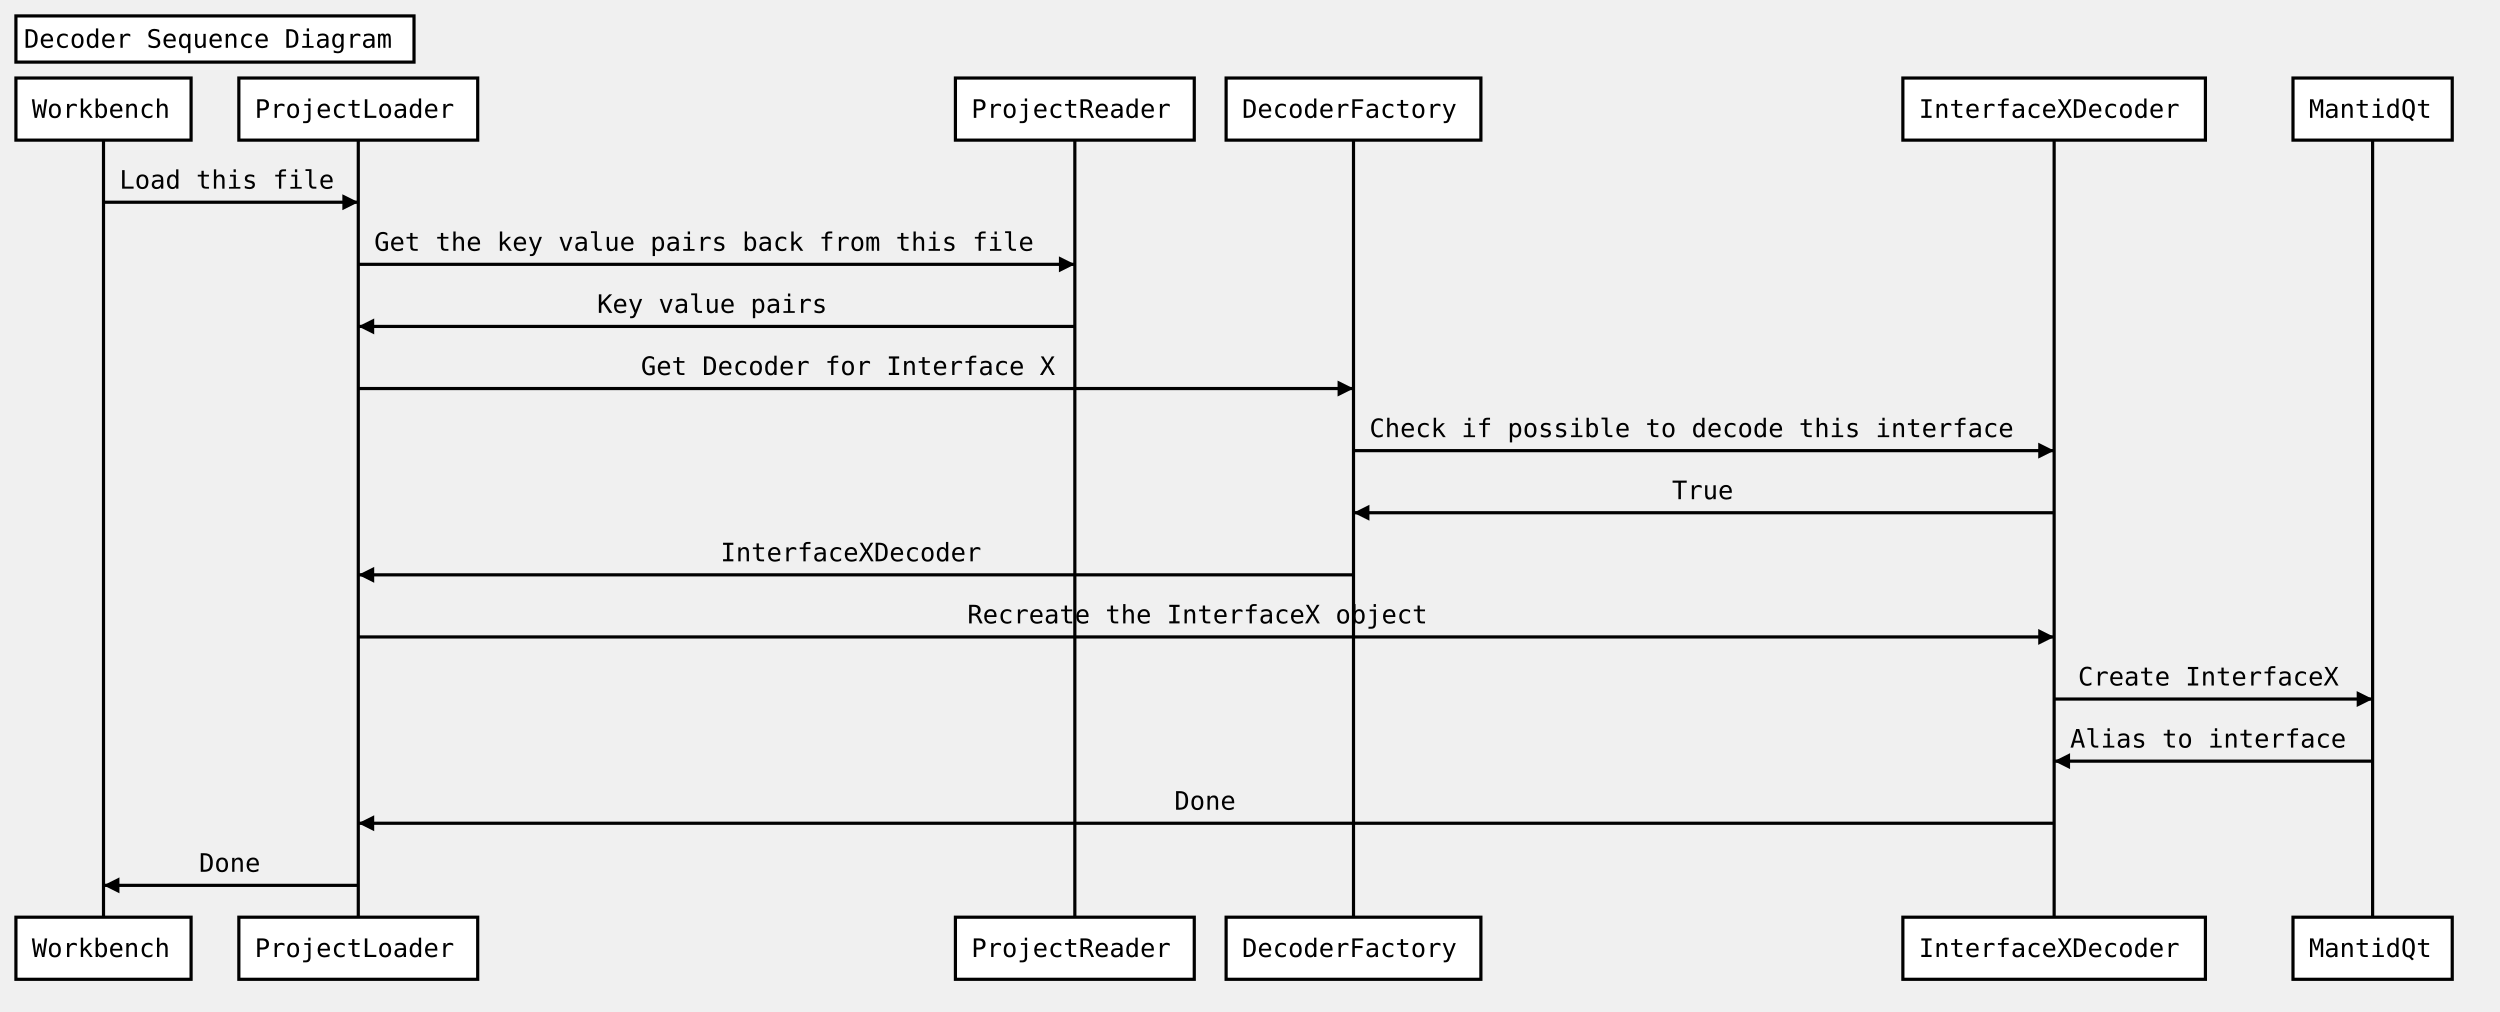
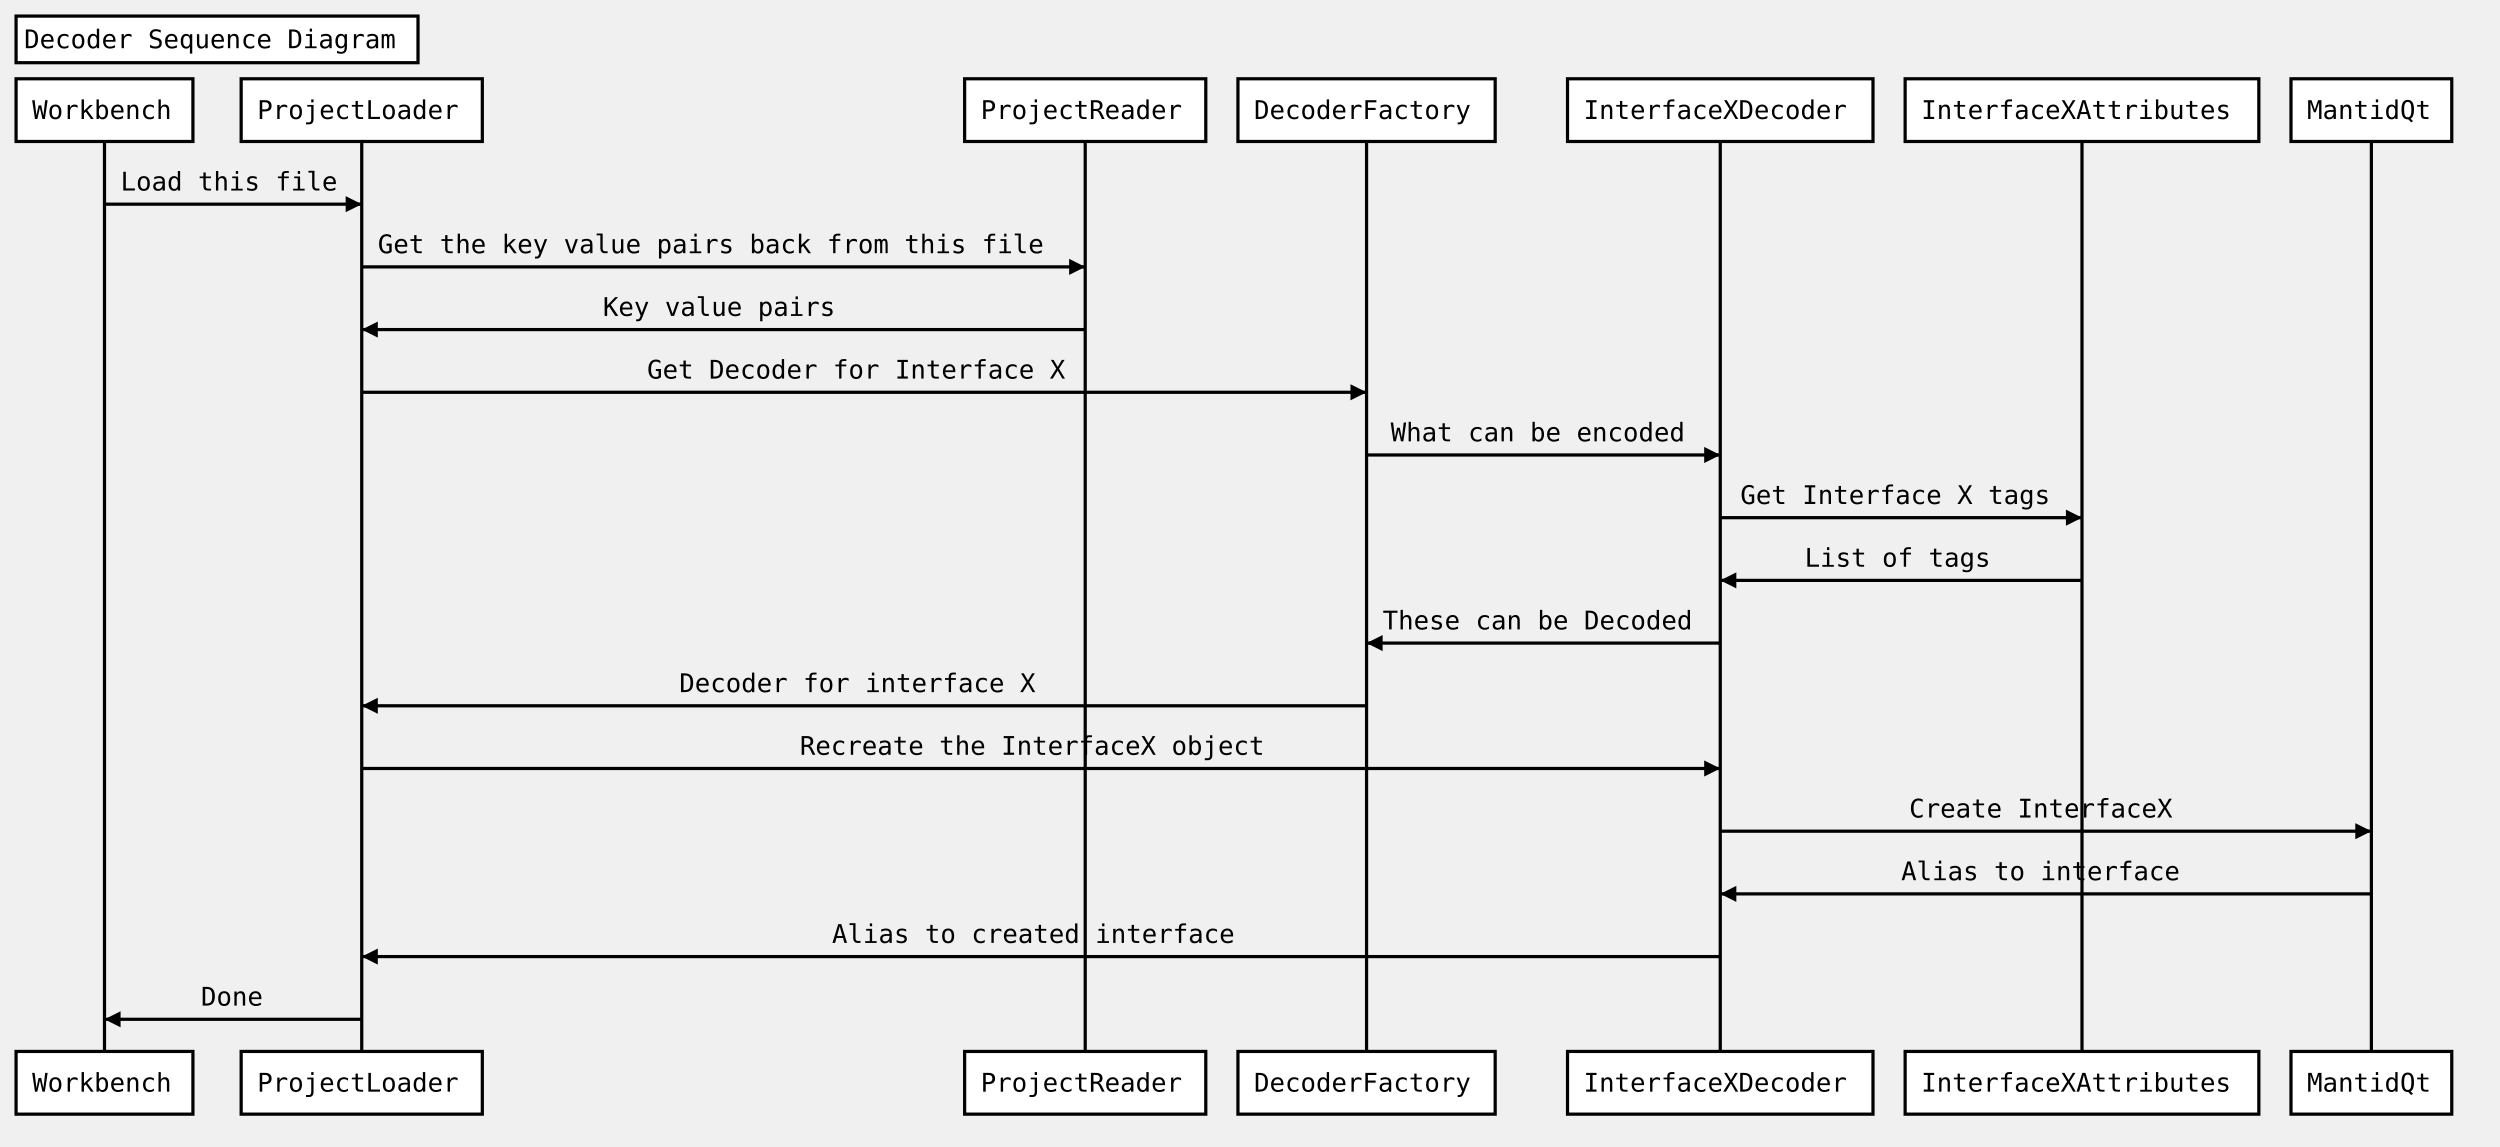
- <svg xmlns="http://www.w3.org/2000/svg" width="1570" height="635">
+ <svg xmlns="http://www.w3.org/2000/svg" width="1555" height="713">
  <source>Title: Decoder Sequence Diagram
Workbench-&gt;ProjectLoader: Load this file
ProjectLoader-&gt;ProjectReader: Get the key value pairs back from this file
ProjectReader-&gt;ProjectLoader: Key value pairs
ProjectLoader-&gt;DecoderFactory: Get Decoder for Interface X
- DecoderFactory-&gt;InterfaceXDecoder: Check if possible to decode this interface
- InterfaceXDecoder-&gt;DecoderFactory: True
- DecoderFactory-&gt;ProjectLoader: InterfaceXDecoder
+ DecoderFactory-&gt;InterfaceXDecoder: What can be encoded
+ InterfaceXDecoder-&gt;InterfaceXAttributes: Get Interface X tags
+ InterfaceXAttributes-&gt;InterfaceXDecoder: List of tags
+ InterfaceXDecoder-&gt;DecoderFactory: These can be Decoded
+ DecoderFactory-&gt;ProjectLoader: Decoder for interface X
ProjectLoader-&gt;InterfaceXDecoder: Recreate the InterfaceX object
InterfaceXDecoder-&gt;MantidQt: Create InterfaceX
MantidQt-&gt;InterfaceXDecoder: Alias to interface
- InterfaceXDecoder-&gt;ProjectLoader: Done
+ InterfaceXDecoder-&gt;ProjectLoader: Alias to created interface
ProjectLoader-&gt;Workbench: Done</source>
  <defs>
    <marker viewBox="0 0 5 5" markerWidth="5" markerHeight="5" orient="auto" refX="5" refY="2.5" id="markerArrowBlock">
      <path d="M 0 0 L 5 2.5 L 0 5 z" />
    </marker>
    <marker viewBox="0 0 9.6 16" markerWidth="4" markerHeight="16" orient="auto" refX="9.6" refY="8" id="markerArrowOpen">
      <path d="M 9.6,8 1.92,16 0,13.7 5.76,8 0,2.286 1.92,0 9.6,8 z" />
    </marker>
  </defs>
  <g class="title">
    <rect x="10" y="10" width="250" height="29" style="stroke-width: 2;" stroke="#000000" fill="#ffffff" />
    <text x="15" y="30" style="font-size: 16px; font-family: Andale Mono, monospace;">
      <tspan x="15">Decoder Sequence Diagram</tspan>
    </text>
  </g>
  <g class="actor">
    <rect x="10" y="49" width="110" height="39" style="stroke-width: 2;" stroke="#000000" fill="#ffffff" />
    <text x="20" y="74" style="font-size: 16px; font-family: Andale Mono, monospace;">
      <tspan x="20">Workbench</tspan>
    </text>
  </g>
  <g class="actor">
-     <rect x="10" y="576" width="110" height="39" style="stroke-width: 2;" stroke="#000000" fill="#ffffff" />
-     <text x="20" y="601" style="font-size: 16px; font-family: Andale Mono, monospace;">
+     <rect x="10" y="654" width="110" height="39" style="stroke-width: 2;" stroke="#000000" fill="#ffffff" />
+     <text x="20" y="679" style="font-size: 16px; font-family: Andale Mono, monospace;">
      <tspan x="20">Workbench</tspan>
    </text>
  </g>
-   <line x1="65" x2="65" y1="88" y2="576" style="stroke-width: 2;" stroke="#000000" fill="none" />
+   <line x1="65" x2="65" y1="88" y2="654" style="stroke-width: 2;" stroke="#000000" fill="none" />
  <g class="actor">
    <rect x="150" y="49" width="150" height="39" style="stroke-width: 2;" stroke="#000000" fill="#ffffff" />
    <text x="160" y="74" style="font-size: 16px; font-family: Andale Mono, monospace;">
      <tspan x="160">ProjectLoader</tspan>
    </text>
  </g>
  <g class="actor">
-     <rect x="150" y="576" width="150" height="39" style="stroke-width: 2;" stroke="#000000" fill="#ffffff" />
-     <text x="160" y="601" style="font-size: 16px; font-family: Andale Mono, monospace;">
+     <rect x="150" y="654" width="150" height="39" style="stroke-width: 2;" stroke="#000000" fill="#ffffff" />
+     <text x="160" y="679" style="font-size: 16px; font-family: Andale Mono, monospace;">
      <tspan x="160">ProjectLoader</tspan>
    </text>
  </g>
-   <line x1="225" x2="225" y1="88" y2="576" style="stroke-width: 2;" stroke="#000000" fill="none" />
+   <line x1="225" x2="225" y1="88" y2="654" style="stroke-width: 2;" stroke="#000000" fill="none" />
  <g class="actor">
    <rect x="600" y="49" width="150" height="39" style="stroke-width: 2;" stroke="#000000" fill="#ffffff" />
    <text x="610" y="74" style="font-size: 16px; font-family: Andale Mono, monospace;">
      <tspan x="610">ProjectReader</tspan>
    </text>
  </g>
  <g class="actor">
-     <rect x="600" y="576" width="150" height="39" style="stroke-width: 2;" stroke="#000000" fill="#ffffff" />
-     <text x="610" y="601" style="font-size: 16px; font-family: Andale Mono, monospace;">
+     <rect x="600" y="654" width="150" height="39" style="stroke-width: 2;" stroke="#000000" fill="#ffffff" />
+     <text x="610" y="679" style="font-size: 16px; font-family: Andale Mono, monospace;">
      <tspan x="610">ProjectReader</tspan>
    </text>
  </g>
-   <line x1="675" x2="675" y1="88" y2="576" style="stroke-width: 2;" stroke="#000000" fill="none" />
+   <line x1="675" x2="675" y1="88" y2="654" style="stroke-width: 2;" stroke="#000000" fill="none" />
  <g class="actor">
    <rect x="770" y="49" width="160" height="39" style="stroke-width: 2;" stroke="#000000" fill="#ffffff" />
    <text x="780" y="74" style="font-size: 16px; font-family: Andale Mono, monospace;">
      <tspan x="780">DecoderFactory</tspan>
    </text>
  </g>
  <g class="actor">
-     <rect x="770" y="576" width="160" height="39" style="stroke-width: 2;" stroke="#000000" fill="#ffffff" />
-     <text x="780" y="601" style="font-size: 16px; font-family: Andale Mono, monospace;">
+     <rect x="770" y="654" width="160" height="39" style="stroke-width: 2;" stroke="#000000" fill="#ffffff" />
+     <text x="780" y="679" style="font-size: 16px; font-family: Andale Mono, monospace;">
      <tspan x="780">DecoderFactory</tspan>
    </text>
  </g>
-   <line x1="850" x2="850" y1="88" y2="576" style="stroke-width: 2;" stroke="#000000" fill="none" />
-   <g class="actor">
-     <rect x="1195" y="49" width="190" height="39" style="stroke-width: 2;" stroke="#000000" fill="#ffffff" />
-     <text x="1205" y="74" style="font-size: 16px; font-family: Andale Mono, monospace;">
-       <tspan x="1205">InterfaceXDecoder</tspan>
-     </text>
-   </g>
-   <g class="actor">
-     <rect x="1195" y="576" width="190" height="39" style="stroke-width: 2;" stroke="#000000" fill="#ffffff" />
-     <text x="1205" y="601" style="font-size: 16px; font-family: Andale Mono, monospace;">
-       <tspan x="1205">InterfaceXDecoder</tspan>
-     </text>
-   </g>
-   <line x1="1290" x2="1290" y1="88" y2="576" style="stroke-width: 2;" stroke="#000000" fill="none" />
-   <g class="actor">
-     <rect x="1440" y="49" width="100" height="39" style="stroke-width: 2;" stroke="#000000" fill="#ffffff" />
-     <text x="1450" y="74" style="font-size: 16px; font-family: Andale Mono, monospace;">
-       <tspan x="1450">MantidQt</tspan>
-     </text>
-   </g>
-   <g class="actor">
-     <rect x="1440" y="576" width="100" height="39" style="stroke-width: 2;" stroke="#000000" fill="#ffffff" />
-     <text x="1450" y="601" style="font-size: 16px; font-family: Andale Mono, monospace;">
-       <tspan x="1450">MantidQt</tspan>
-     </text>
-   </g>
-   <line x1="1490" x2="1490" y1="88" y2="576" style="stroke-width: 2;" stroke="#000000" fill="none" />
+   <line x1="850" x2="850" y1="88" y2="654" style="stroke-width: 2;" stroke="#000000" fill="none" />
+   <g class="actor">
+     <rect x="975" y="49" width="190" height="39" style="stroke-width: 2;" stroke="#000000" fill="#ffffff" />
+     <text x="985" y="74" style="font-size: 16px; font-family: Andale Mono, monospace;">
+       <tspan x="985">InterfaceXDecoder</tspan>
+     </text>
+   </g>
+   <g class="actor">
+     <rect x="975" y="654" width="190" height="39" style="stroke-width: 2;" stroke="#000000" fill="#ffffff" />
+     <text x="985" y="679" style="font-size: 16px; font-family: Andale Mono, monospace;">
+       <tspan x="985">InterfaceXDecoder</tspan>
+     </text>
+   </g>
+   <line x1="1070" x2="1070" y1="88" y2="654" style="stroke-width: 2;" stroke="#000000" fill="none" />
+   <g class="actor">
+     <rect x="1185" y="49" width="220" height="39" style="stroke-width: 2;" stroke="#000000" fill="#ffffff" />
+     <text x="1195" y="74" style="font-size: 16px; font-family: Andale Mono, monospace;">
+       <tspan x="1195">InterfaceXAttributes</tspan>
+     </text>
+   </g>
+   <g class="actor">
+     <rect x="1185" y="654" width="220" height="39" style="stroke-width: 2;" stroke="#000000" fill="#ffffff" />
+     <text x="1195" y="679" style="font-size: 16px; font-family: Andale Mono, monospace;">
+       <tspan x="1195">InterfaceXAttributes</tspan>
+     </text>
+   </g>
+   <line x1="1295" x2="1295" y1="88" y2="654" style="stroke-width: 2;" stroke="#000000" fill="none" />
+   <g class="actor">
+     <rect x="1425" y="49" width="100" height="39" style="stroke-width: 2;" stroke="#000000" fill="#ffffff" />
+     <text x="1435" y="74" style="font-size: 16px; font-family: Andale Mono, monospace;">
+       <tspan x="1435">MantidQt</tspan>
+     </text>
+   </g>
+   <g class="actor">
+     <rect x="1425" y="654" width="100" height="39" style="stroke-width: 2;" stroke="#000000" fill="#ffffff" />
+     <text x="1435" y="679" style="font-size: 16px; font-family: Andale Mono, monospace;">
+       <tspan x="1435">MantidQt</tspan>
+     </text>
+   </g>
+   <line x1="1475" x2="1475" y1="88" y2="654" style="stroke-width: 2;" stroke="#000000" fill="none" />
  <g class="signal">
    <text x="75" y="118.5" style="font-size: 16px; font-family: Andale Mono, monospace;">
      <tspan x="75">Load this file</tspan>
    </text>
    <line x1="65" x2="225" y1="127" y2="127" style="stroke-width: 2; marker-end: url(&quot;#markerArrowBlock&quot;);" stroke="#000000" fill="none" />
  </g>
  <g class="signal">
    <text x="235" y="157.5" style="font-size: 16px; font-family: Andale Mono, monospace;">
      <tspan x="235">Get the key value pairs back from this file</tspan>
    </text>
    <line x1="225" x2="675" y1="166" y2="166" style="stroke-width: 2; marker-end: url(&quot;#markerArrowBlock&quot;);" stroke="#000000" fill="none" />
  </g>
  <g class="signal">
    <text x="375" y="196.5" style="font-size: 16px; font-family: Andale Mono, monospace;">
      <tspan x="375">Key value pairs</tspan>
    </text>
    <line x1="675" x2="225" y1="205" y2="205" style="stroke-width: 2; marker-end: url(&quot;#markerArrowBlock&quot;);" stroke="#000000" fill="none" />
  </g>
  <g class="signal">
    <text x="402.5" y="235.5" style="font-size: 16px; font-family: Andale Mono, monospace;">
      <tspan x="402.5">Get Decoder for Interface X</tspan>
    </text>
    <line x1="225" x2="850" y1="244" y2="244" style="stroke-width: 2; marker-end: url(&quot;#markerArrowBlock&quot;);" stroke="#000000" fill="none" />
  </g>
  <g class="signal">
-     <text x="860" y="274.5" style="font-size: 16px; font-family: Andale Mono, monospace;">
-       <tspan x="860">Check if possible to decode this interface</tspan>
-     </text>
-     <line x1="850" x2="1290" y1="283" y2="283" style="stroke-width: 2; marker-end: url(&quot;#markerArrowBlock&quot;);" stroke="#000000" fill="none" />
-   </g>
-   <g class="signal">
-     <text x="1050" y="313.5" style="font-size: 16px; font-family: Andale Mono, monospace;">
-       <tspan x="1050">True</tspan>
-     </text>
-     <line x1="1290" x2="850" y1="322" y2="322" style="stroke-width: 2; marker-end: url(&quot;#markerArrowBlock&quot;);" stroke="#000000" fill="none" />
-   </g>
-   <g class="signal">
-     <text x="452.5" y="352.5" style="font-size: 16px; font-family: Andale Mono, monospace;">
-       <tspan x="452.5">InterfaceXDecoder</tspan>
-     </text>
-     <line x1="850" x2="225" y1="361" y2="361" style="stroke-width: 2; marker-end: url(&quot;#markerArrowBlock&quot;);" stroke="#000000" fill="none" />
-   </g>
-   <g class="signal">
-     <text x="607.5" y="391.5" style="font-size: 16px; font-family: Andale Mono, monospace;">
-       <tspan x="607.5">Recreate the InterfaceX object</tspan>
-     </text>
-     <line x1="225" x2="1290" y1="400" y2="400" style="stroke-width: 2; marker-end: url(&quot;#markerArrowBlock&quot;);" stroke="#000000" fill="none" />
-   </g>
-   <g class="signal">
-     <text x="1305" y="430.5" style="font-size: 16px; font-family: Andale Mono, monospace;">
-       <tspan x="1305">Create InterfaceX</tspan>
-     </text>
-     <line x1="1290" x2="1490" y1="439" y2="439" style="stroke-width: 2; marker-end: url(&quot;#markerArrowBlock&quot;);" stroke="#000000" fill="none" />
-   </g>
-   <g class="signal">
-     <text x="1300" y="469.5" style="font-size: 16px; font-family: Andale Mono, monospace;">
-       <tspan x="1300">Alias to interface</tspan>
-     </text>
-     <line x1="1490" x2="1290" y1="478" y2="478" style="stroke-width: 2; marker-end: url(&quot;#markerArrowBlock&quot;);" stroke="#000000" fill="none" />
-   </g>
-   <g class="signal">
-     <text x="737.5" y="508.5" style="font-size: 16px; font-family: Andale Mono, monospace;">
-       <tspan x="737.5">Done</tspan>
-     </text>
-     <line x1="1290" x2="225" y1="517" y2="517" style="stroke-width: 2; marker-end: url(&quot;#markerArrowBlock&quot;);" stroke="#000000" fill="none" />
-   </g>
-   <g class="signal">
-     <text x="125" y="547.5" style="font-size: 16px; font-family: Andale Mono, monospace;">
+     <text x="865" y="274.5" style="font-size: 16px; font-family: Andale Mono, monospace;">
+       <tspan x="865">What can be encoded</tspan>
+     </text>
+     <line x1="850" x2="1070" y1="283" y2="283" style="stroke-width: 2; marker-end: url(&quot;#markerArrowBlock&quot;);" stroke="#000000" fill="none" />
+   </g>
+   <g class="signal">
+     <text x="1082.5" y="313.5" style="font-size: 16px; font-family: Andale Mono, monospace;">
+       <tspan x="1082.5">Get Interface X tags</tspan>
+     </text>
+     <line x1="1070" x2="1295" y1="322" y2="322" style="stroke-width: 2; marker-end: url(&quot;#markerArrowBlock&quot;);" stroke="#000000" fill="none" />
+   </g>
+   <g class="signal">
+     <text x="1122.5" y="352.5" style="font-size: 16px; font-family: Andale Mono, monospace;">
+       <tspan x="1122.5">List of tags</tspan>
+     </text>
+     <line x1="1295" x2="1070" y1="361" y2="361" style="stroke-width: 2; marker-end: url(&quot;#markerArrowBlock&quot;);" stroke="#000000" fill="none" />
+   </g>
+   <g class="signal">
+     <text x="860" y="391.5" style="font-size: 16px; font-family: Andale Mono, monospace;">
+       <tspan x="860">These can be Decoded</tspan>
+     </text>
+     <line x1="1070" x2="850" y1="400" y2="400" style="stroke-width: 2; marker-end: url(&quot;#markerArrowBlock&quot;);" stroke="#000000" fill="none" />
+   </g>
+   <g class="signal">
+     <text x="422.5" y="430.5" style="font-size: 16px; font-family: Andale Mono, monospace;">
+       <tspan x="422.5">Decoder for interface X</tspan>
+     </text>
+     <line x1="850" x2="225" y1="439" y2="439" style="stroke-width: 2; marker-end: url(&quot;#markerArrowBlock&quot;);" stroke="#000000" fill="none" />
+   </g>
+   <g class="signal">
+     <text x="497.5" y="469.5" style="font-size: 16px; font-family: Andale Mono, monospace;">
+       <tspan x="497.5">Recreate the InterfaceX object</tspan>
+     </text>
+     <line x1="225" x2="1070" y1="478" y2="478" style="stroke-width: 2; marker-end: url(&quot;#markerArrowBlock&quot;);" stroke="#000000" fill="none" />
+   </g>
+   <g class="signal">
+     <text x="1187.5" y="508.5" style="font-size: 16px; font-family: Andale Mono, monospace;">
+       <tspan x="1187.5">Create InterfaceX</tspan>
+     </text>
+     <line x1="1070" x2="1475" y1="517" y2="517" style="stroke-width: 2; marker-end: url(&quot;#markerArrowBlock&quot;);" stroke="#000000" fill="none" />
+   </g>
+   <g class="signal">
+     <text x="1182.5" y="547.5" style="font-size: 16px; font-family: Andale Mono, monospace;">
+       <tspan x="1182.5">Alias to interface</tspan>
+     </text>
+     <line x1="1475" x2="1070" y1="556" y2="556" style="stroke-width: 2; marker-end: url(&quot;#markerArrowBlock&quot;);" stroke="#000000" fill="none" />
+   </g>
+   <g class="signal">
+     <text x="517.5" y="586.5" style="font-size: 16px; font-family: Andale Mono, monospace;">
+       <tspan x="517.5">Alias to created interface</tspan>
+     </text>
+     <line x1="1070" x2="225" y1="595" y2="595" style="stroke-width: 2; marker-end: url(&quot;#markerArrowBlock&quot;);" stroke="#000000" fill="none" />
+   </g>
+   <g class="signal">
+     <text x="125" y="625.5" style="font-size: 16px; font-family: Andale Mono, monospace;">
      <tspan x="125">Done</tspan>
    </text>
-     <line x1="225" x2="65" y1="556" y2="556" style="stroke-width: 2; marker-end: url(&quot;#markerArrowBlock&quot;);" stroke="#000000" fill="none" />
+     <line x1="225" x2="65" y1="634" y2="634" style="stroke-width: 2; marker-end: url(&quot;#markerArrowBlock&quot;);" stroke="#000000" fill="none" />
  </g>
</svg>
